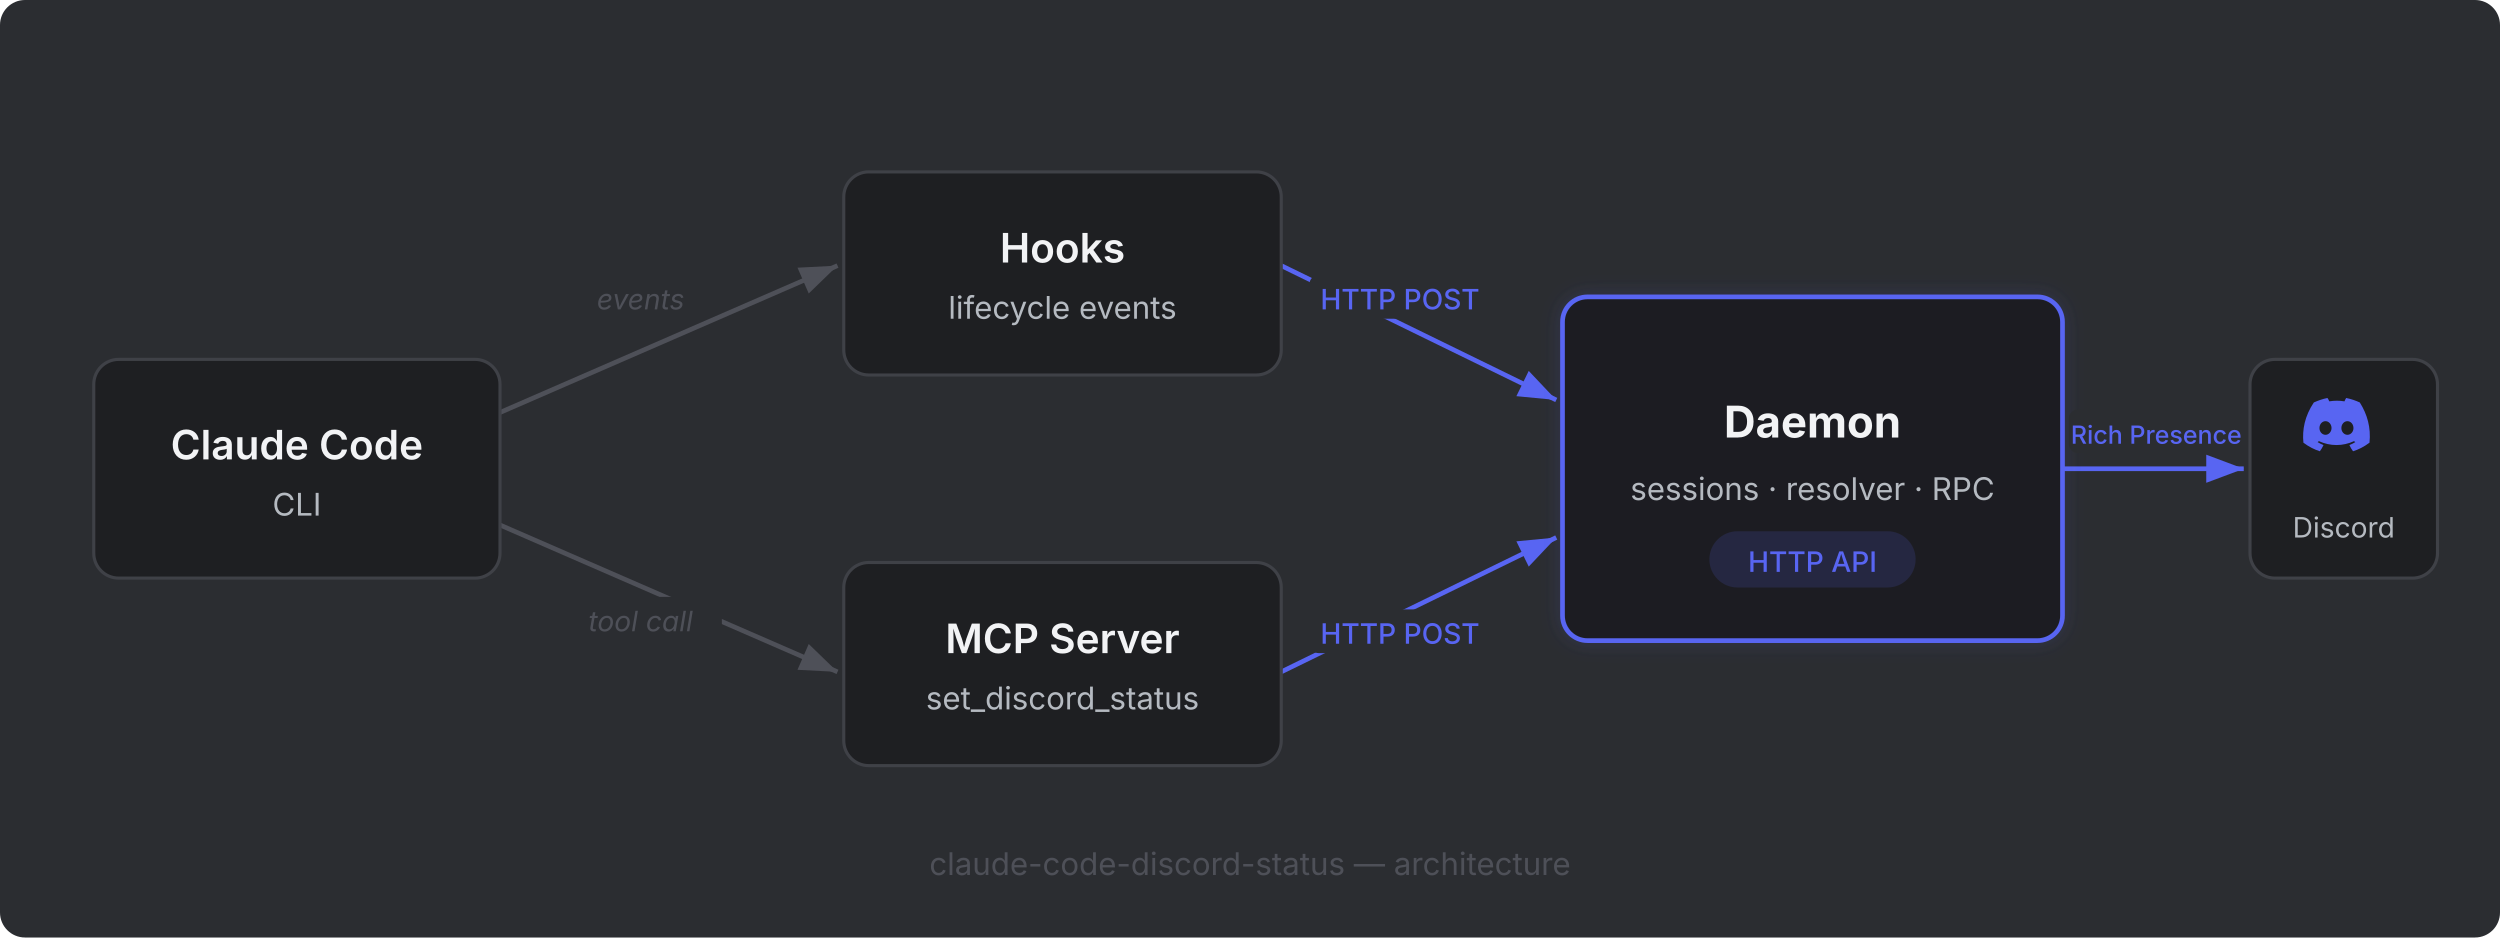
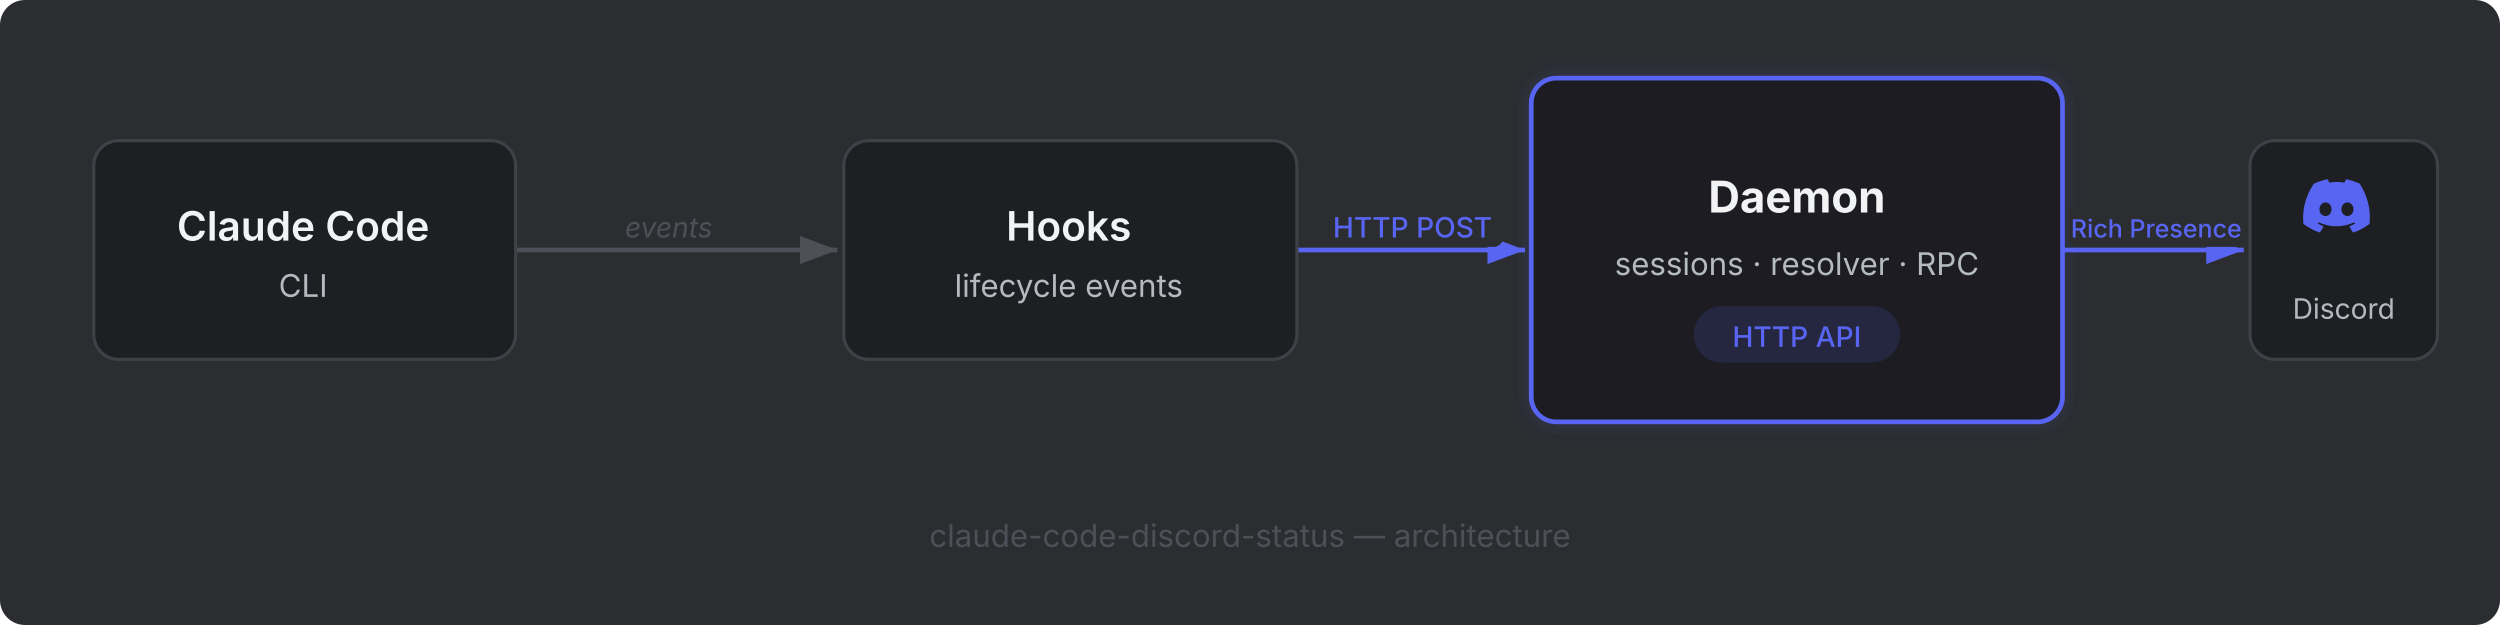
- <svg xmlns="http://www.w3.org/2000/svg" viewBox="0 0 800 300" width="800" height="300">
+ <svg xmlns="http://www.w3.org/2000/svg" viewBox="0 0 800 200" width="800" height="200">
  <defs>
    <marker id="arrow-blurple" markerWidth="8" markerHeight="6" refX="8" refY="3" orient="auto">
      <path d="M0,0 L8,3 L0,6" fill="#5865f2" />
    </marker>
    <marker id="arrow-secondary" markerWidth="8" markerHeight="6" refX="8" refY="3" orient="auto">
      <path d="M0,0 L8,3 L0,6" fill="#4e5058" />
    </marker>
    <filter id="glow">
      <feDropShadow dx="0" dy="0" stdDeviation="3" flood-color="#5865f2" flood-opacity="0.15" />
    </filter>
  </defs>
-   <rect width="800" height="300" rx="8" fill="#2b2d31" />
-   <line x1="160" y1="132" x2="268" y2="85" stroke="#4e5058" stroke-width="1.5" marker-end="url(#arrow-secondary)" />
-   <line x1="160" y1="168" x2="268" y2="215" stroke="#4e5058" stroke-width="1.5" marker-end="url(#arrow-secondary)" />
-   <line x1="410" y1="85" x2="498" y2="128" stroke="#5865f2" stroke-width="1.5" marker-end="url(#arrow-blurple)" />
-   <line x1="410" y1="215" x2="498" y2="172" stroke="#5865f2" stroke-width="1.5" marker-end="url(#arrow-blurple)" />
-   <line x1="660" y1="150" x2="718" y2="150" stroke="#5865f2" stroke-width="1.5" marker-end="url(#arrow-blurple)" />
-   <rect x="30" y="115" width="130" height="70" rx="8" fill="#1e1f22" stroke="#3f4147" stroke-width="1" />
-   <text x="95" y="147" text-anchor="middle" fill="#f2f3f5" font-family="-apple-system, BlinkMacSystemFont, 'Segoe UI', sans-serif" font-size="13" font-weight="600">Claude Code</text>
-   <text x="95" y="165" text-anchor="middle" fill="#b5bac1" font-family="-apple-system, BlinkMacSystemFont, 'Segoe UI', sans-serif" font-size="10">CLI</text>
-   <rect x="270" y="55" width="140" height="65" rx="8" fill="#1e1f22" stroke="#3f4147" stroke-width="1" />
-   <text x="340" y="84" text-anchor="middle" fill="#f2f3f5" font-family="-apple-system, BlinkMacSystemFont, 'Segoe UI', sans-serif" font-size="13" font-weight="600">Hooks</text>
-   <text x="340" y="102" text-anchor="middle" fill="#b5bac1" font-family="-apple-system, BlinkMacSystemFont, 'Segoe UI', sans-serif" font-size="10">lifecycle events</text>
-   <rect x="270" y="180" width="140" height="65" rx="8" fill="#1e1f22" stroke="#3f4147" stroke-width="1" />
-   <text x="340" y="209" text-anchor="middle" fill="#f2f3f5" font-family="-apple-system, BlinkMacSystemFont, 'Segoe UI', sans-serif" font-size="13" font-weight="600">MCP Server</text>
-   <text x="340" y="227" text-anchor="middle" fill="#b5bac1" font-family="-apple-system, BlinkMacSystemFont, 'Segoe UI', sans-serif" font-size="10">set_discord_status</text>
-   <rect x="500" y="95" width="160" height="110" rx="8" fill="#1e1f22" stroke="#5865f2" stroke-width="1.5" filter="url(#glow)" />
-   <text x="580" y="140" text-anchor="middle" fill="#f2f3f5" font-family="-apple-system, BlinkMacSystemFont, 'Segoe UI', sans-serif" font-size="14" font-weight="700">Daemon</text>
-   <text x="580" y="160" text-anchor="middle" fill="#b5bac1" font-family="-apple-system, BlinkMacSystemFont, 'Segoe UI', sans-serif" font-size="10">sessions · resolver · RPC</text>
-   <rect x="547" y="170" width="66" height="18" rx="9" fill="#5865f2" opacity="0.15" />
-   <text x="580" y="183" text-anchor="middle" fill="#5865f2" font-family="-apple-system, BlinkMacSystemFont, 'Segoe UI', sans-serif" font-size="9" font-weight="500">HTTP API</text>
-   <rect x="720" y="115" width="60" height="70" rx="8" fill="#1e1f22" stroke="#3f4147" stroke-width="1" />
-   <g transform="translate(737, 126) scale(0.45)">
+   <rect width="800" height="200" rx="8" fill="#2b2d31" />
+   <line x1="165" y1="80" x2="268" y2="80" stroke="#4e5058" stroke-width="1.5" marker-end="url(#arrow-secondary)" />
+   <line x1="415" y1="80" x2="488" y2="80" stroke="#5865f2" stroke-width="1.5" marker-end="url(#arrow-blurple)" />
+   <line x1="660" y1="80" x2="718" y2="80" stroke="#5865f2" stroke-width="1.5" marker-end="url(#arrow-blurple)" />
+   <rect x="30" y="45" width="135" height="70" rx="8" fill="#1e1f22" stroke="#3f4147" stroke-width="1" />
+   <text x="97" y="77" text-anchor="middle" fill="#f2f3f5" font-family="-apple-system, BlinkMacSystemFont, 'Segoe UI', sans-serif" font-size="13" font-weight="600">Claude Code</text>
+   <text x="97" y="95" text-anchor="middle" fill="#b5bac1" font-family="-apple-system, BlinkMacSystemFont, 'Segoe UI', sans-serif" font-size="10">CLI</text>
+   <rect x="270" y="45" width="145" height="70" rx="8" fill="#1e1f22" stroke="#3f4147" stroke-width="1" />
+   <text x="342" y="77" text-anchor="middle" fill="#f2f3f5" font-family="-apple-system, BlinkMacSystemFont, 'Segoe UI', sans-serif" font-size="13" font-weight="600">Hooks</text>
+   <text x="342" y="95" text-anchor="middle" fill="#b5bac1" font-family="-apple-system, BlinkMacSystemFont, 'Segoe UI', sans-serif" font-size="10">lifecycle events</text>
+   <rect x="490" y="25" width="170" height="110" rx="8" fill="#1e1f22" stroke="#5865f2" stroke-width="1.5" filter="url(#glow)" />
+   <text x="575" y="68" text-anchor="middle" fill="#f2f3f5" font-family="-apple-system, BlinkMacSystemFont, 'Segoe UI', sans-serif" font-size="14" font-weight="700">Daemon</text>
+   <text x="575" y="88" text-anchor="middle" fill="#b5bac1" font-family="-apple-system, BlinkMacSystemFont, 'Segoe UI', sans-serif" font-size="10">sessions · resolver · RPC</text>
+   <rect x="542" y="98" width="66" height="18" rx="9" fill="#5865f2" opacity="0.15" />
+   <text x="575" y="111" text-anchor="middle" fill="#5865f2" font-family="-apple-system, BlinkMacSystemFont, 'Segoe UI', sans-serif" font-size="9" font-weight="500">HTTP API</text>
+   <rect x="720" y="45" width="60" height="70" rx="8" fill="#1e1f22" stroke="#3f4147" stroke-width="1" />
+   <g transform="translate(737, 56) scale(0.45)">
    <path d="M40.3,6.2C37.3,4.8 34,3.7 30.6,3C30.2,3.7 29.7,4.6 29.4,5.4C25.8,4.8 22.2,4.8 18.6,5.4C18.3,4.6 17.8,3.7 17.3,3C13.9,3.7 10.7,4.8 7.6,6.2C1.1,16 -0.7,25.5 0.2,34.8C4.2,37.8 8.1,39.7 11.9,40.9C12.9,39.5 13.8,38.1 14.5,36.5C13,35.9 11.6,35.2 10.3,34.4C10.6,34.2 10.9,33.9 11.2,33.7C19.3,37.4 28.2,37.4 36.2,33.7C36.5,33.9 36.8,34.2 37.1,34.4C35.8,35.2 34.4,35.9 32.9,36.5C33.6,38.1 34.5,39.5 35.5,40.9C39.3,39.7 43.2,37.8 47.2,34.8C48.3,24 45.6,14.6 40.3,6.2ZM15.9,29.2C13.5,29.2 11.6,27 11.6,24.4C11.6,21.7 13.5,19.5 15.9,19.5C18.3,19.5 20.2,21.7 20.2,24.4C20.2,27 18.3,29.2 15.9,29.2ZM31.5,29.2C29.1,29.2 27.2,27 27.2,24.4C27.2,21.7 29.1,19.5 31.5,19.5C33.9,19.5 35.8,21.7 35.8,24.4C35.8,27 33.9,29.2 31.5,29.2Z" fill="#5865f2" />
  </g>
-   <text x="750" y="172" text-anchor="middle" fill="#b5bac1" font-family="-apple-system, BlinkMacSystemFont, 'Segoe UI', sans-serif" font-size="9">Discord</text>
-   <rect x="183" y="88" width="44" height="14" rx="3" fill="#2b2d31" />
-   <text x="205" y="99" text-anchor="middle" fill="#4e5058" font-family="-apple-system, BlinkMacSystemFont, 'Segoe UI', sans-serif" font-size="9" font-style="italic">events</text>
-   <rect x="179" y="191" width="52" height="14" rx="3" fill="#2b2d31" />
-   <text x="205" y="202" text-anchor="middle" fill="#4e5058" font-family="-apple-system, BlinkMacSystemFont, 'Segoe UI', sans-serif" font-size="9" font-style="italic">tool call</text>
-   <rect x="419" y="88" width="58" height="14" rx="3" fill="#2b2d31" />
-   <text x="448" y="99" text-anchor="middle" fill="#5865f2" font-family="-apple-system, BlinkMacSystemFont, 'Segoe UI', sans-serif" font-size="9" font-weight="500">HTTP POST</text>
-   <rect x="419" y="195" width="58" height="14" rx="3" fill="#2b2d31" />
-   <text x="448" y="206" text-anchor="middle" fill="#5865f2" font-family="-apple-system, BlinkMacSystemFont, 'Segoe UI', sans-serif" font-size="9" font-weight="500">HTTP POST</text>
-   <rect x="662" y="131" width="56" height="14" rx="3" fill="#2b2d31" />
-   <text x="690" y="142" text-anchor="middle" fill="#5865f2" font-family="-apple-system, BlinkMacSystemFont, 'Segoe UI', sans-serif" font-size="8" font-weight="500">Rich Presence</text>
-   <text x="400" y="280" text-anchor="middle" fill="#4e5058" font-family="-apple-system, BlinkMacSystemFont, 'Segoe UI', sans-serif" font-size="10">claude-code-discord-status — architecture</text>
+   <text x="750" y="102" text-anchor="middle" fill="#b5bac1" font-family="-apple-system, BlinkMacSystemFont, 'Segoe UI', sans-serif" font-size="9">Discord</text>
+   <rect x="192" y="65" width="44" height="14" rx="3" fill="#2b2d31" />
+   <text x="214" y="76" text-anchor="middle" fill="#4e5058" font-family="-apple-system, BlinkMacSystemFont, 'Segoe UI', sans-serif" font-size="9" font-style="italic">events</text>
+   <rect x="423" y="65" width="58" height="14" rx="3" fill="#2b2d31" />
+   <text x="452" y="76" text-anchor="middle" fill="#5865f2" font-family="-apple-system, BlinkMacSystemFont, 'Segoe UI', sans-serif" font-size="9" font-weight="500">HTTP POST</text>
+   <rect x="662" y="65" width="56" height="14" rx="3" fill="#2b2d31" />
+   <text x="690" y="76" text-anchor="middle" fill="#5865f2" font-family="-apple-system, BlinkMacSystemFont, 'Segoe UI', sans-serif" font-size="8" font-weight="500">Rich Presence</text>
+   <text x="400" y="175" text-anchor="middle" fill="#4e5058" font-family="-apple-system, BlinkMacSystemFont, 'Segoe UI', sans-serif" font-size="10">claude-code-discord-status — architecture</text>
</svg>
